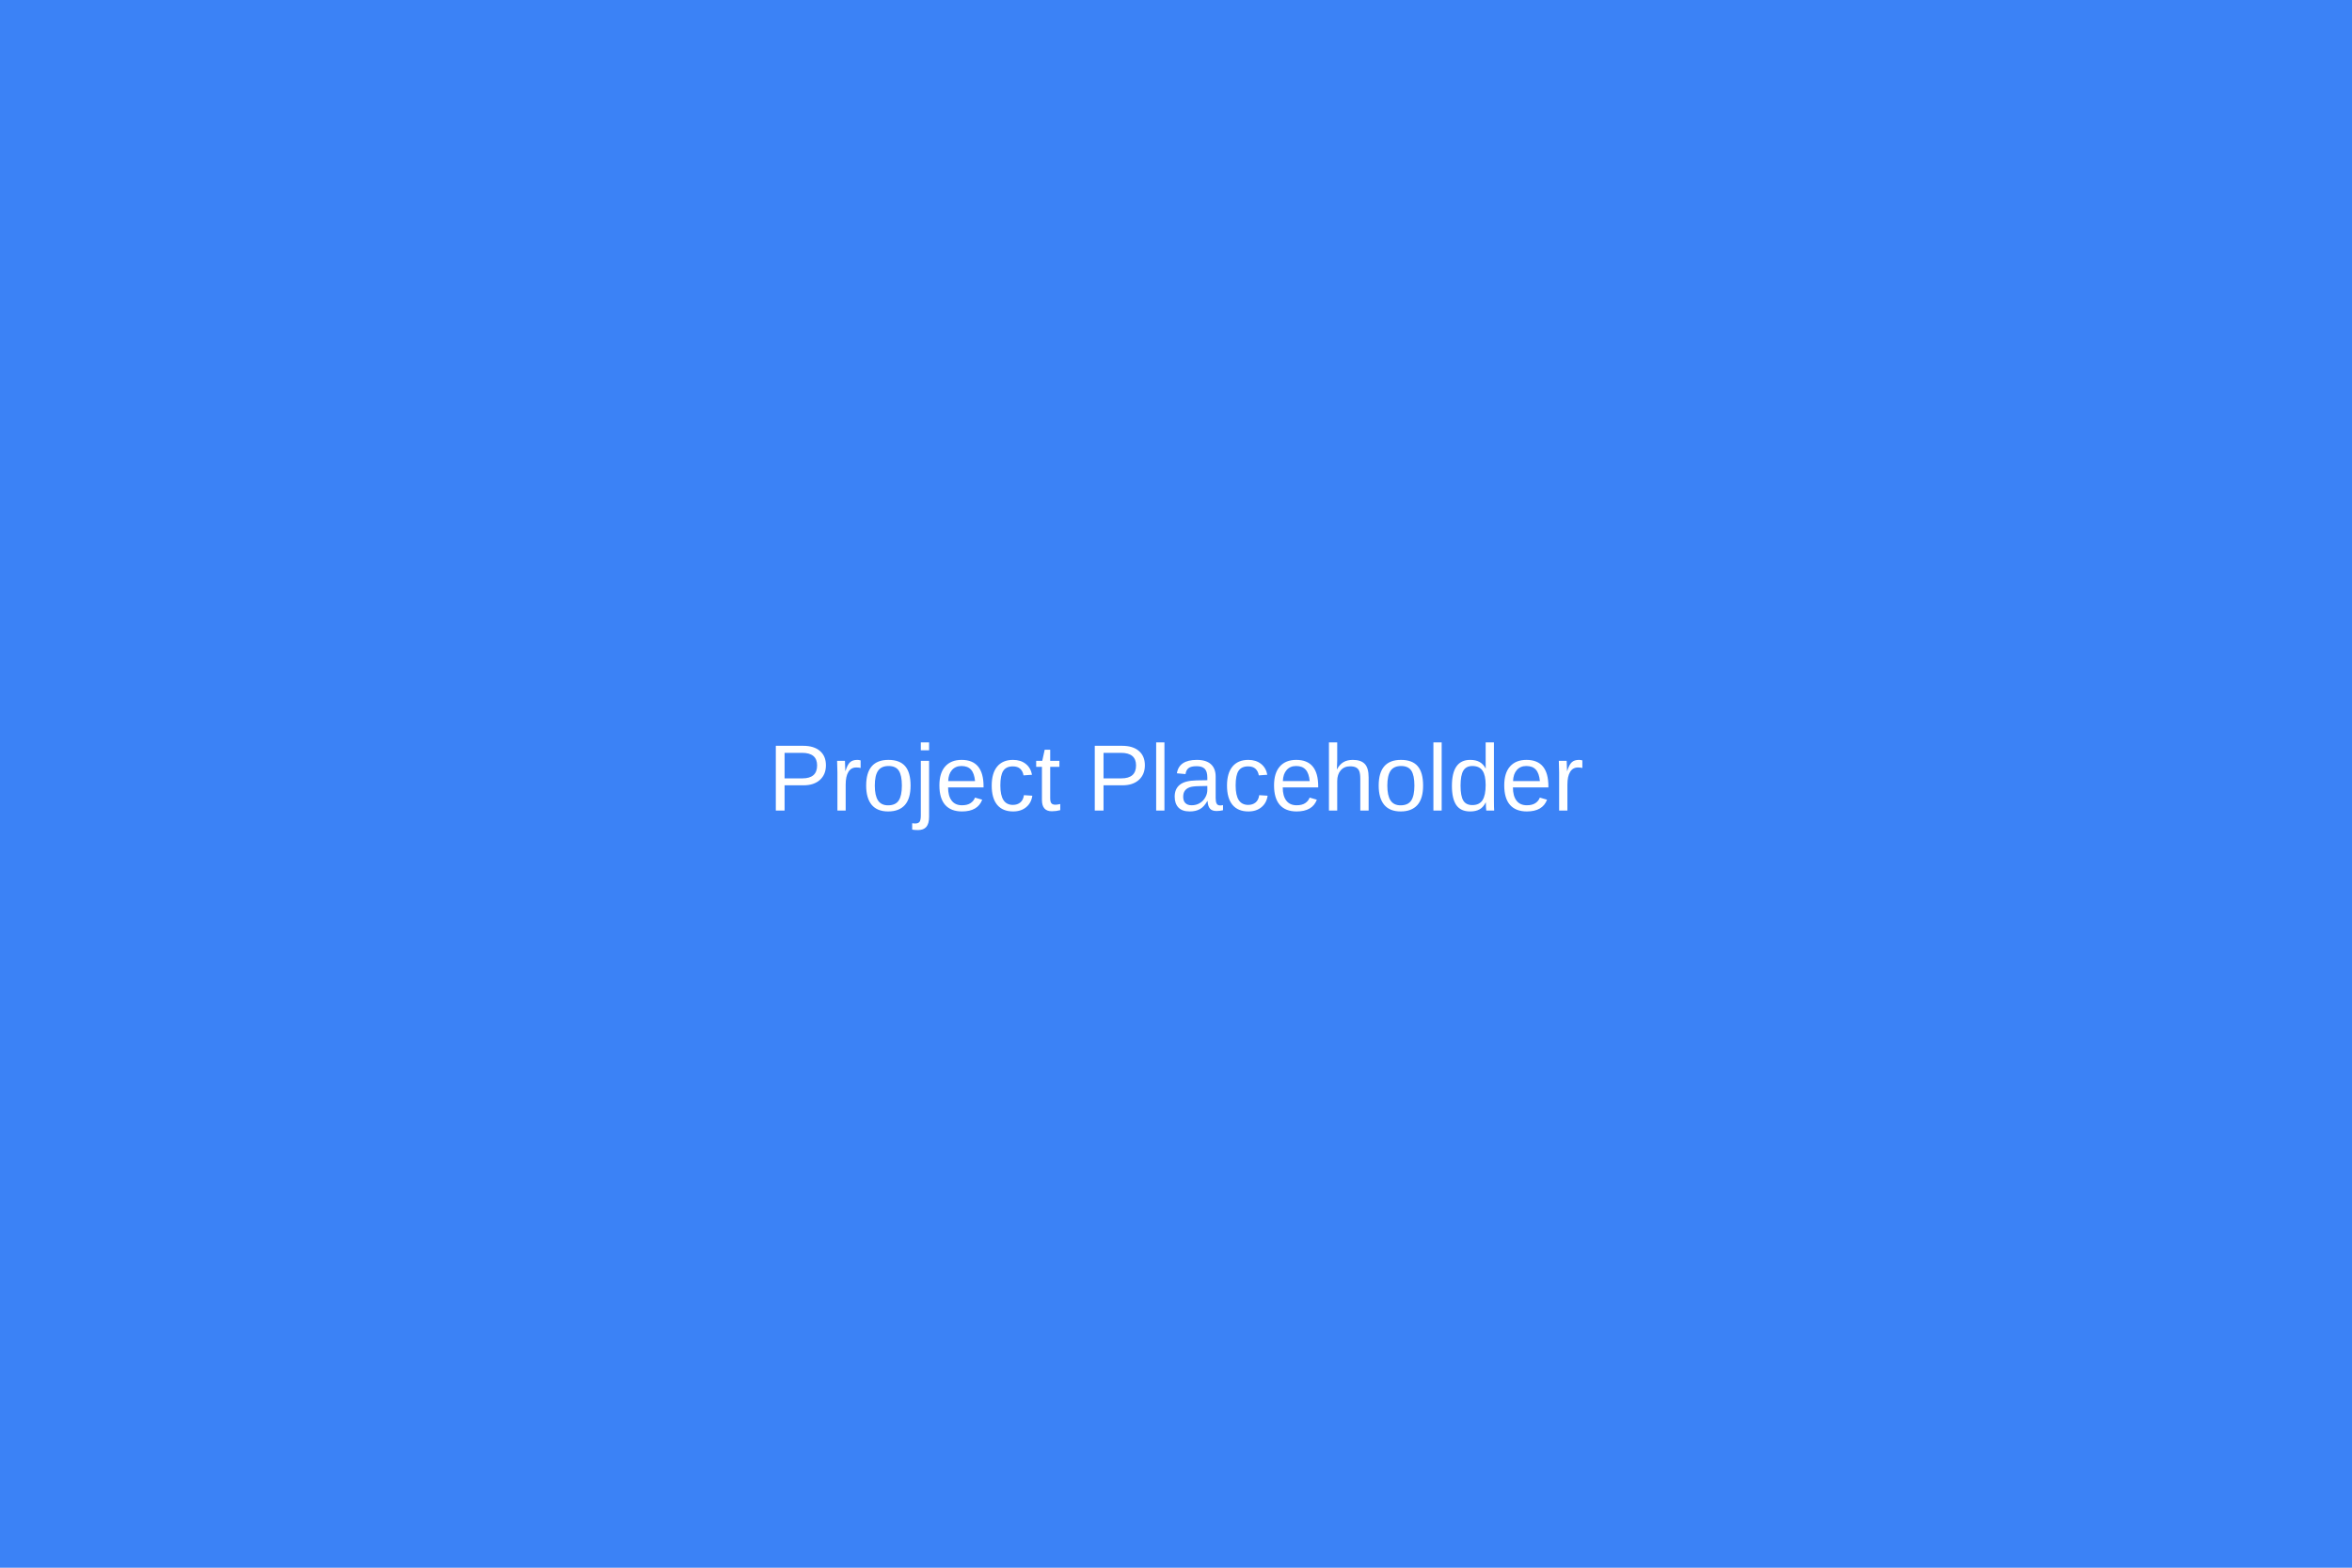
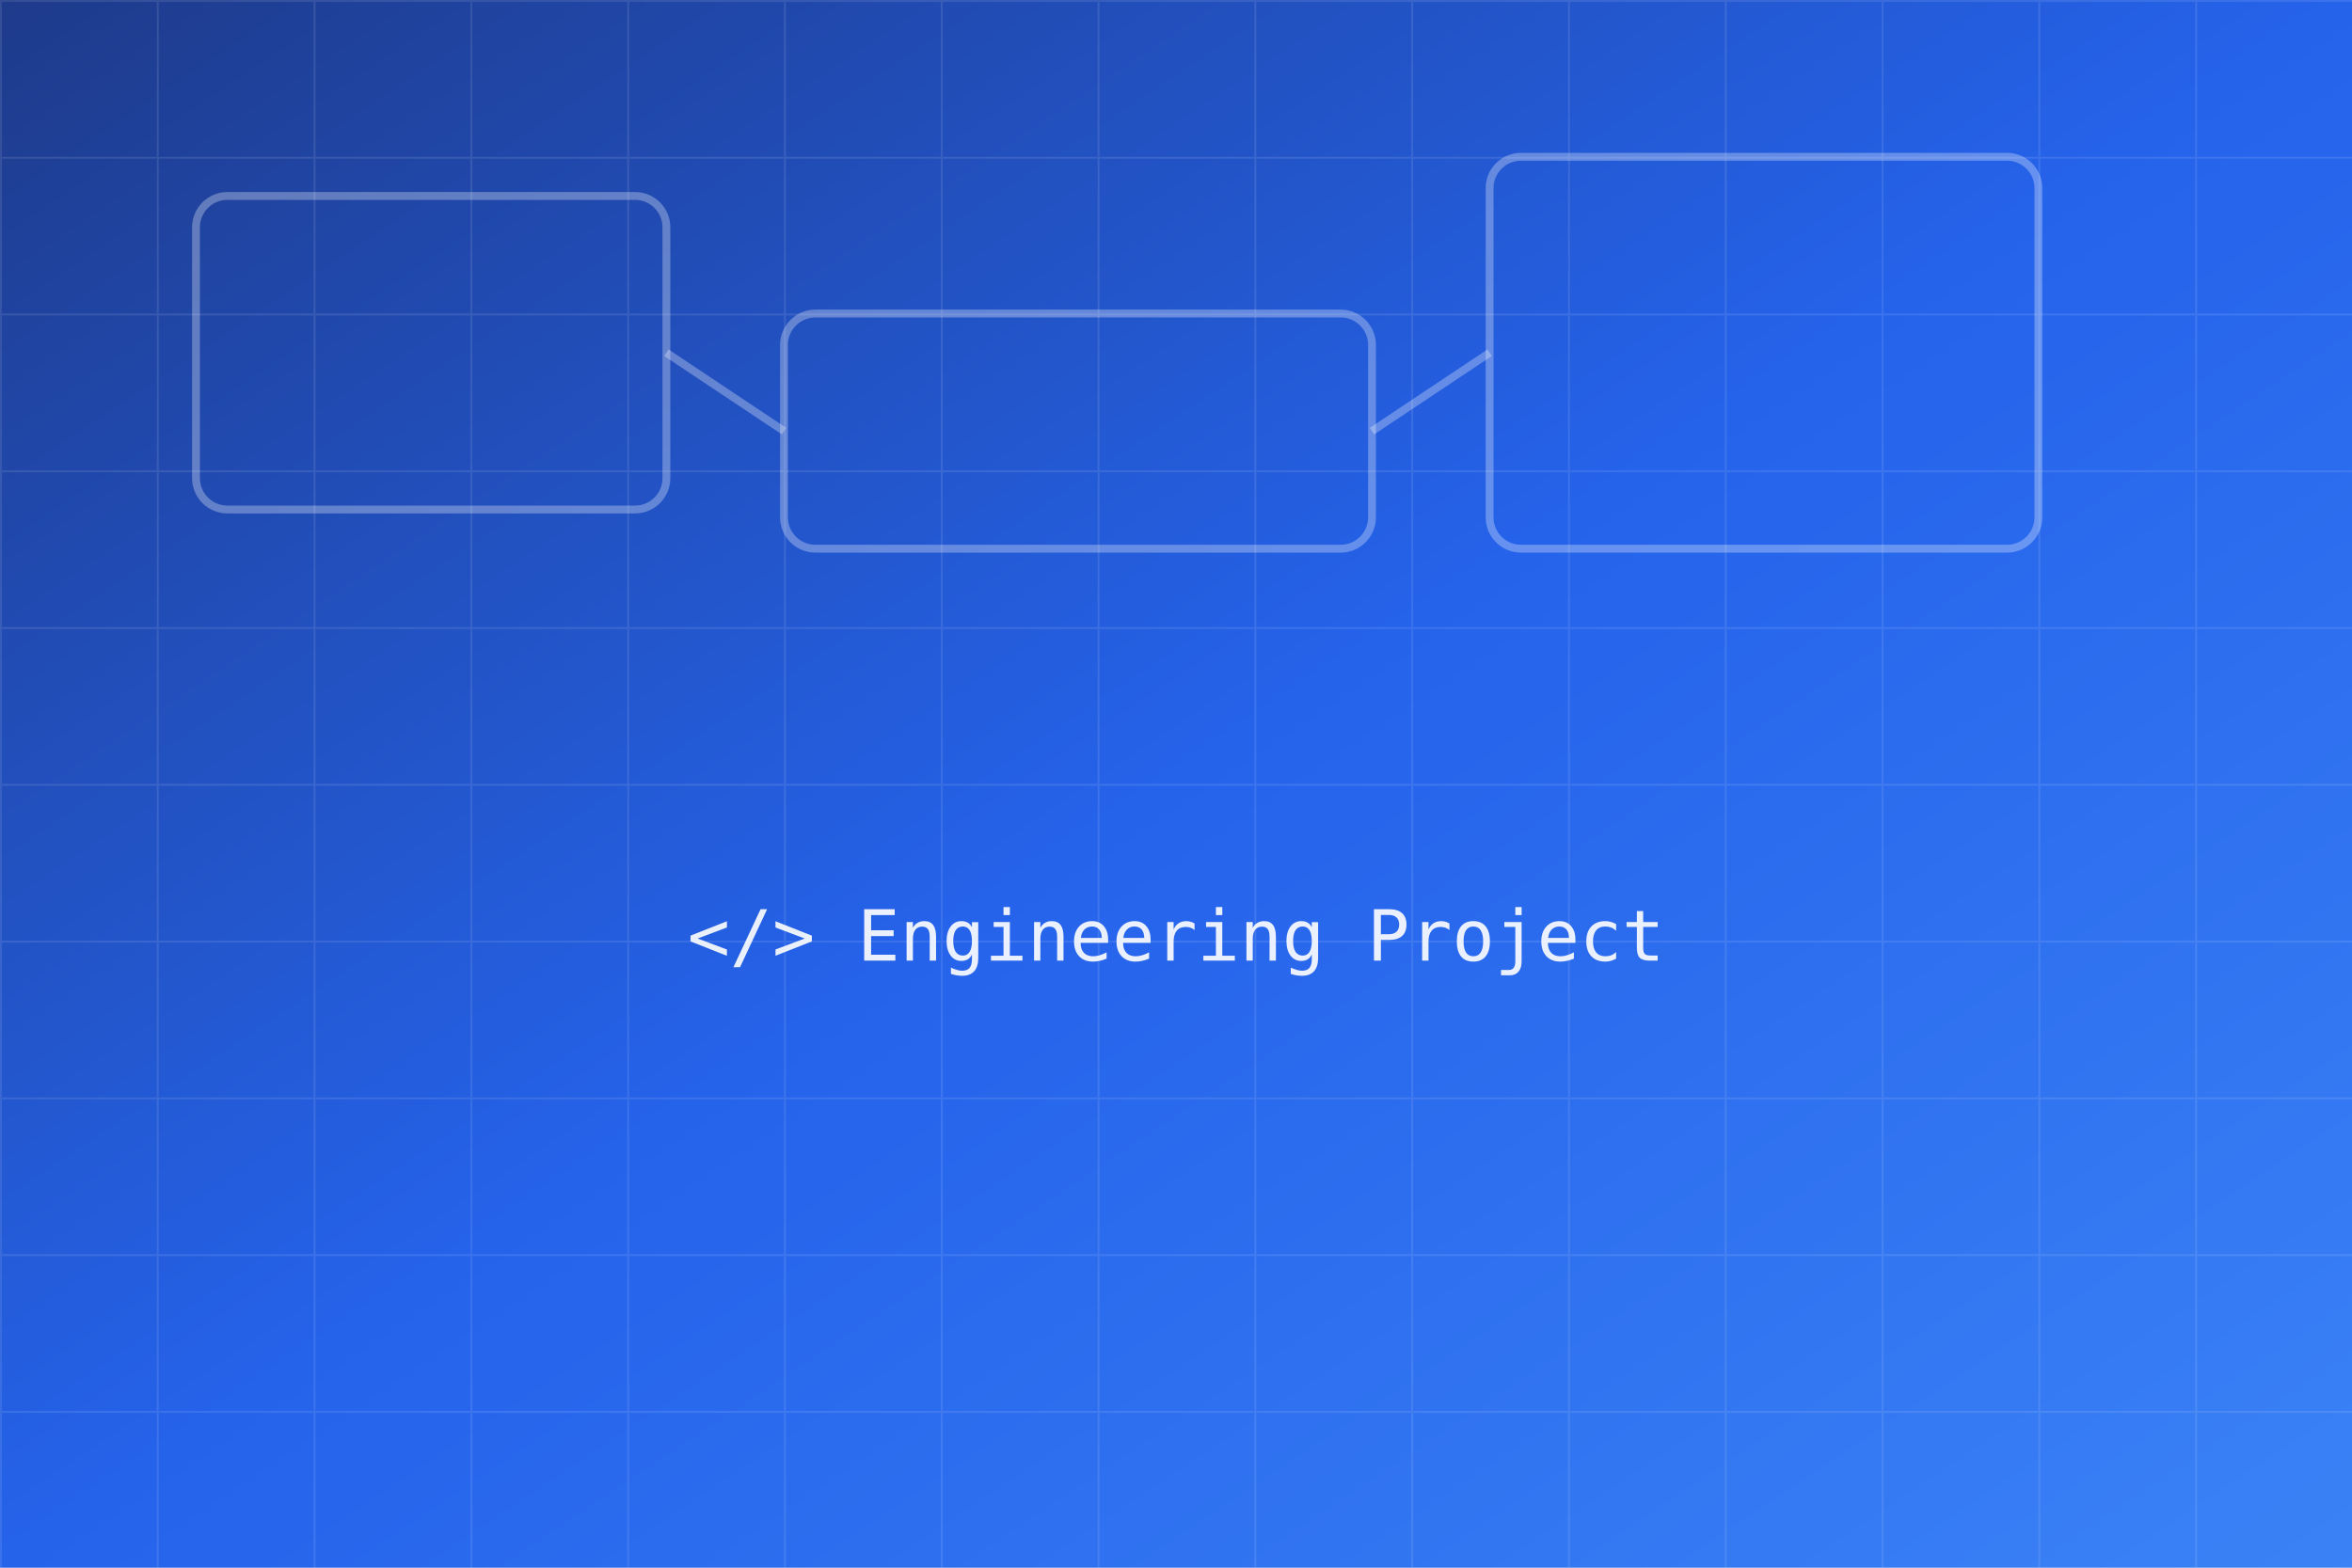
<svg xmlns="http://www.w3.org/2000/svg" width="600" height="400">
-   <rect width="100%" height="100%" fill="#3B82F6" />
-   <text x="50%" y="50%" font-family="Arial, sans-serif" font-size="24" fill="white" text-anchor="middle" dominant-baseline="middle">
-     Project Placeholder
+   <defs>
+     <linearGradient id="projectGrad" x1="0%" y1="0%" x2="100%" y2="100%">
+       <stop offset="0%" style="stop-color:#1E3A8A;stop-opacity:1" />
+       <stop offset="50%" style="stop-color:#2563EB;stop-opacity:1" />
+       <stop offset="100%" style="stop-color:#3B82F6;stop-opacity:1" />
+     </linearGradient>
+     <pattern id="grid" width="40" height="40" patternUnits="userSpaceOnUse">
+       <path d="M 40 0 L 0 0 0 40" fill="none" stroke="rgba(255,255,255,0.1)" stroke-width="1" />
+     </pattern>
+   </defs>
+   <rect width="100%" height="100%" fill="url(#projectGrad)" />
+   <rect width="100%" height="100%" fill="url(#grid)" />
+   <g stroke="rgba(255,255,255,0.3)" fill="none" stroke-width="2">
+     <rect x="50" y="50" width="120" height="80" rx="8" />
+     <rect x="200" y="80" width="150" height="60" rx="8" />
+     <rect x="380" y="40" width="140" height="100" rx="8" />
+     <line x1="170" y1="90" x2="200" y2="110" />
+     <line x1="350" y1="110" x2="380" y2="90" />
+   </g>
+   <text x="50%" y="60%" font-family="monospace" font-size="18" fill="white" text-anchor="middle" dominant-baseline="middle" opacity="0.9">
+     &lt;/&gt; Engineering Project
  </text>
</svg>
